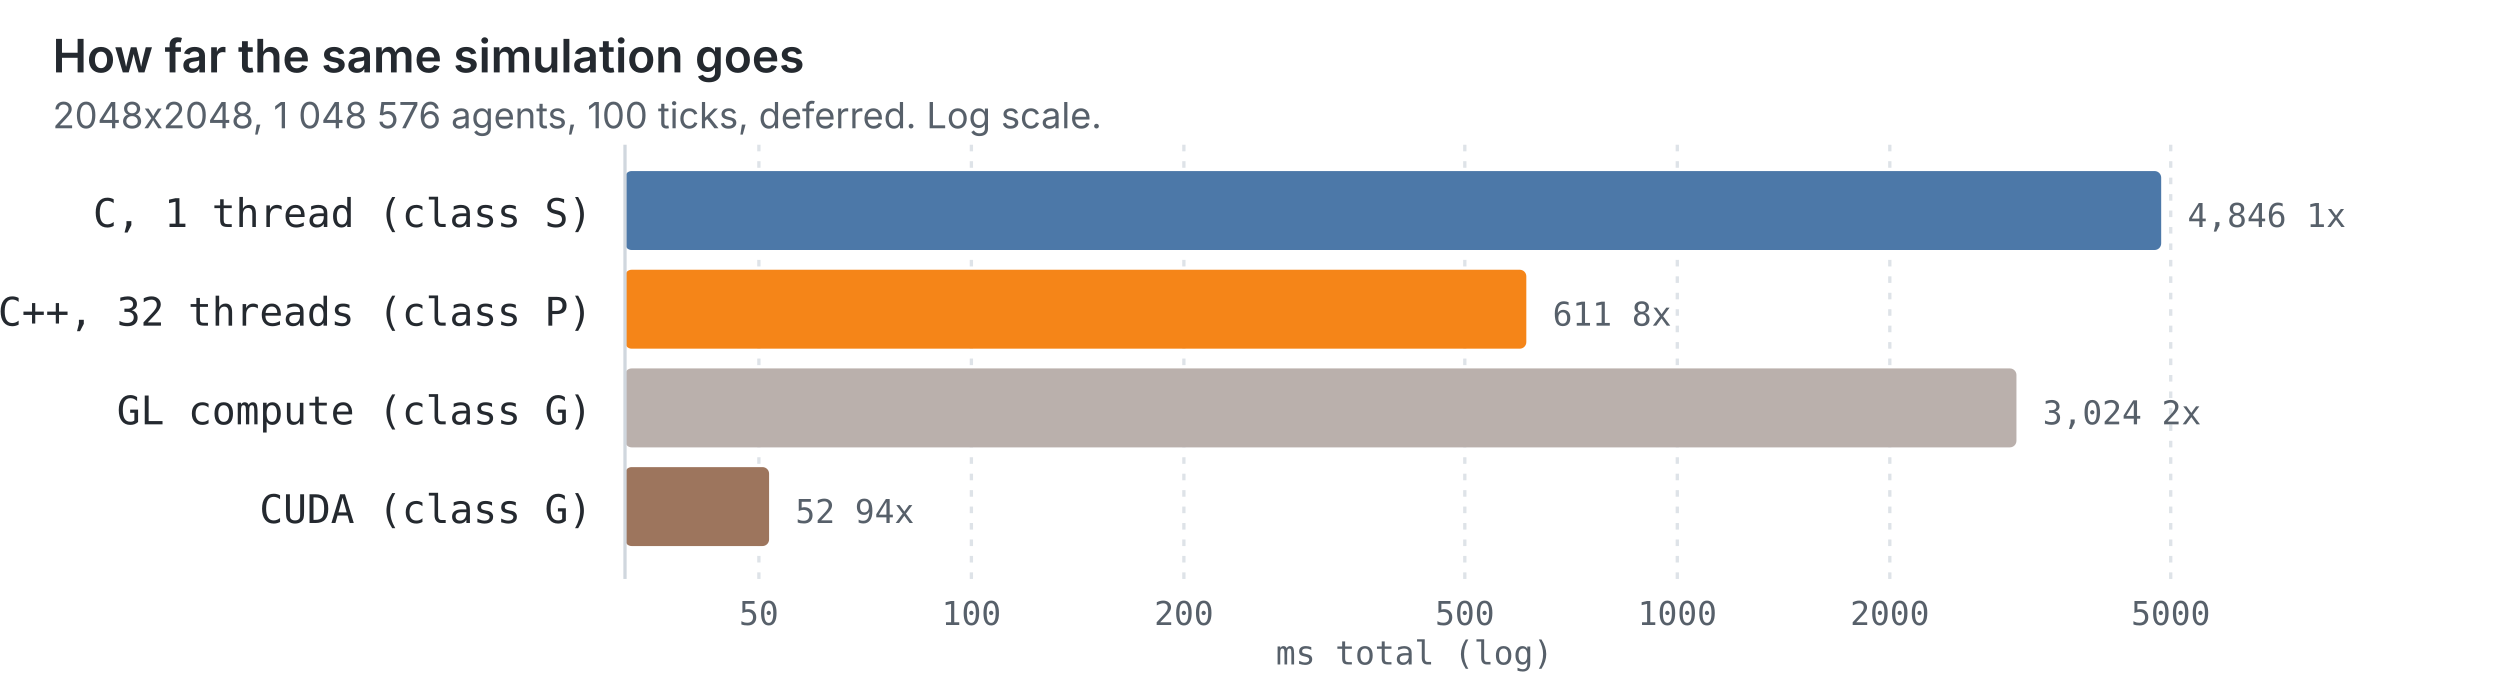
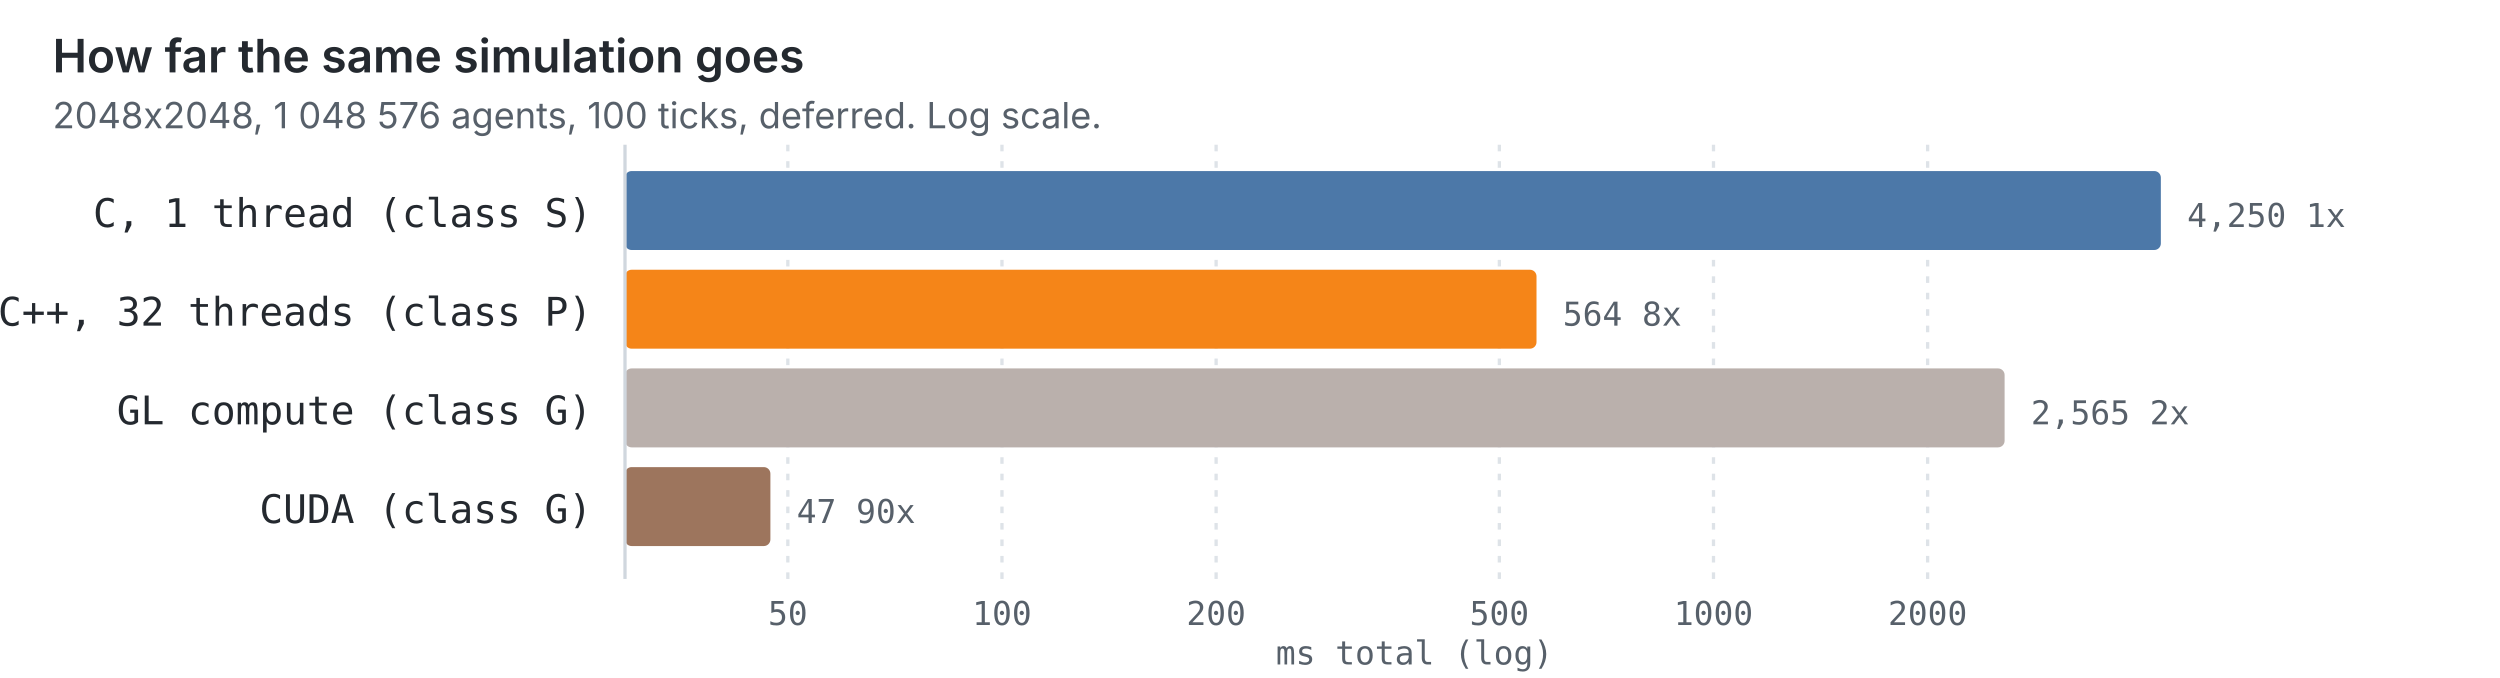
<svg xmlns="http://www.w3.org/2000/svg" viewBox="0 0 760 206" width="760" height="206" role="img" aria-label="How far the same simulation goes">
  <style>
    .bg    { fill: none; }
    .lbl   { fill: #24292f; font: 12px ui-monospace, "SF Mono", Menlo, monospace; }
    .lbl-s { fill: #57606a; font: 10px ui-monospace, "SF Mono", Menlo, monospace; }
    .ttl   { fill: #24292f; font: 600 14px -apple-system, "Segoe UI", sans-serif; }
    .sub   { fill: #57606a; font: 11px -apple-system, "Segoe UI", sans-serif; }
    .axis  { stroke: #d0d7de; stroke-width: 1; }
    .grid  { stroke: #d0d7de; stroke-width: 1; stroke-dasharray: 2 3; opacity: .7; }
    @media (prefers-color-scheme: dark) {
      .lbl   { fill: #e6edf3; }
      .lbl-s { fill: #9198a1; }
      .ttl   { fill: #e6edf3; }
      .sub   { fill: #9198a1; }
      .axis  { stroke: #3d444d; }
      .grid  { stroke: #3d444d; }
    }
  </style>
  <text x="16" y="22" class="ttl">How far the same simulation goes</text>
  <text x="16" y="39" class="sub">2048x2048, 1 048 576 agents, 100 ticks, deferred. Log scale.</text>
-   <line x1="230.7" y1="44" x2="230.7" y2="176" class="grid" />
-   <text x="230.7" y="190" class="lbl-s" text-anchor="middle">50</text>
-   <line x1="295.3" y1="44" x2="295.3" y2="176" class="grid" />
-   <text x="295.3" y="190" class="lbl-s" text-anchor="middle">100</text>
-   <line x1="359.9" y1="44" x2="359.9" y2="176" class="grid" />
-   <text x="359.9" y="190" class="lbl-s" text-anchor="middle">200</text>
-   <line x1="445.3" y1="44" x2="445.3" y2="176" class="grid" />
-   <text x="445.3" y="190" class="lbl-s" text-anchor="middle">500</text>
-   <line x1="509.9" y1="44" x2="509.9" y2="176" class="grid" />
-   <text x="509.9" y="190" class="lbl-s" text-anchor="middle">1000</text>
-   <line x1="574.5" y1="44" x2="574.5" y2="176" class="grid" />
-   <text x="574.5" y="190" class="lbl-s" text-anchor="middle">2000</text>
-   <line x1="659.9" y1="44" x2="659.9" y2="176" class="grid" />
-   <text x="659.9" y="190" class="lbl-s" text-anchor="middle">5000</text>
+   <line x1="239.5" y1="44" x2="239.5" y2="176" class="grid" />
+   <text x="239.5" y="190" class="lbl-s" text-anchor="middle">50</text>
+   <line x1="304.6" y1="44" x2="304.6" y2="176" class="grid" />
+   <text x="304.6" y="190" class="lbl-s" text-anchor="middle">100</text>
+   <line x1="369.7" y1="44" x2="369.7" y2="176" class="grid" />
+   <text x="369.7" y="190" class="lbl-s" text-anchor="middle">200</text>
+   <line x1="455.8" y1="44" x2="455.8" y2="176" class="grid" />
+   <text x="455.8" y="190" class="lbl-s" text-anchor="middle">500</text>
+   <line x1="520.9" y1="44" x2="520.9" y2="176" class="grid" />
+   <text x="520.9" y="190" class="lbl-s" text-anchor="middle">1000</text>
+   <line x1="586.0" y1="44" x2="586.0" y2="176" class="grid" />
+   <text x="586.0" y="190" class="lbl-s" text-anchor="middle">2000</text>
  <text x="430" y="202" class="lbl-s" text-anchor="middle">ms total (log)</text>
  <text x="180" y="69" class="lbl" text-anchor="end">C, 1 thread (class S)</text>
-   <rect x="190" y="52" width="467.0" height="24" rx="2" fill="#4c78a8" />
-   <text x="665.0" y="69" class="lbl-s">4,846  1x</text>
+   <rect x="190" y="52" width="466.9" height="24" rx="2" fill="#4c78a8" />
+   <text x="664.9" y="69" class="lbl-s">4,250  1x</text>
  <text x="180" y="99" class="lbl" text-anchor="end">C++, 32 threads (class P)</text>
-   <rect x="190" y="82" width="274.0" height="24" rx="2" fill="#f58518" />
-   <text x="472.0" y="99" class="lbl-s">611  8x</text>
+   <rect x="190" y="82" width="277.1" height="24" rx="2" fill="#f58518" />
+   <text x="475.1" y="99" class="lbl-s">564  8x</text>
  <text x="180" y="129" class="lbl" text-anchor="end">GL compute (class G)</text>
-   <rect x="190" y="112" width="423.0" height="24" rx="2" fill="#bab0ac" />
-   <text x="621.0" y="129" class="lbl-s">3,024  2x</text>
+   <rect x="190" y="112" width="419.4" height="24" rx="2" fill="#bab0ac" />
+   <text x="617.4" y="129" class="lbl-s">2,565  2x</text>
  <text x="180" y="159" class="lbl" text-anchor="end">CUDA (class G)</text>
-   <rect x="190" y="142" width="43.8" height="24" rx="2" fill="#9d755d" />
-   <text x="241.8" y="159" class="lbl-s">52  94x</text>
+   <rect x="190" y="142" width="44.2" height="24" rx="2" fill="#9d755d" />
+   <text x="242.2" y="159" class="lbl-s">47  90x</text>
  <line x1="190" y1="44" x2="190" y2="176" class="axis" />
</svg>
